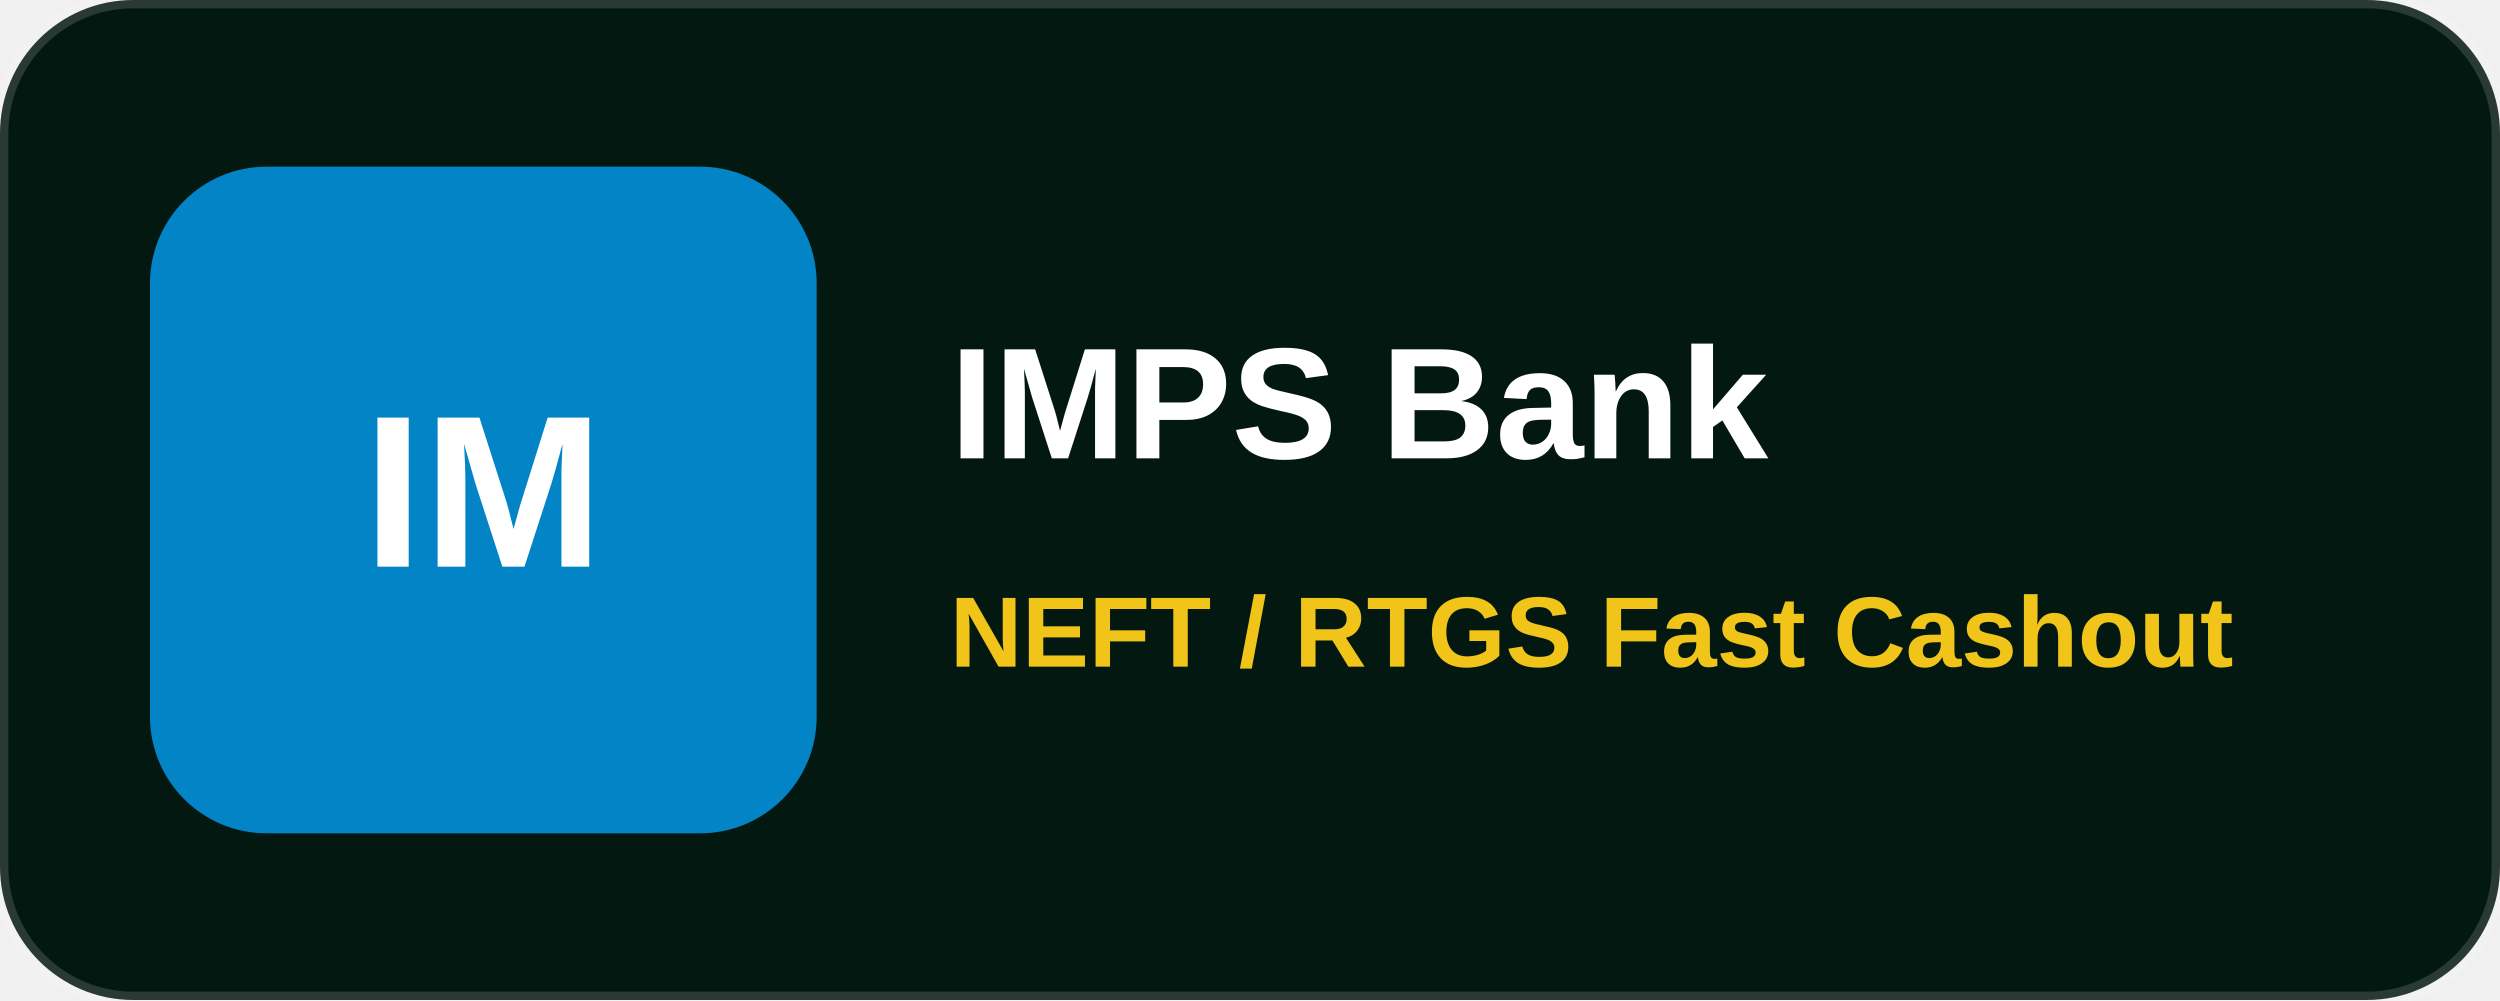
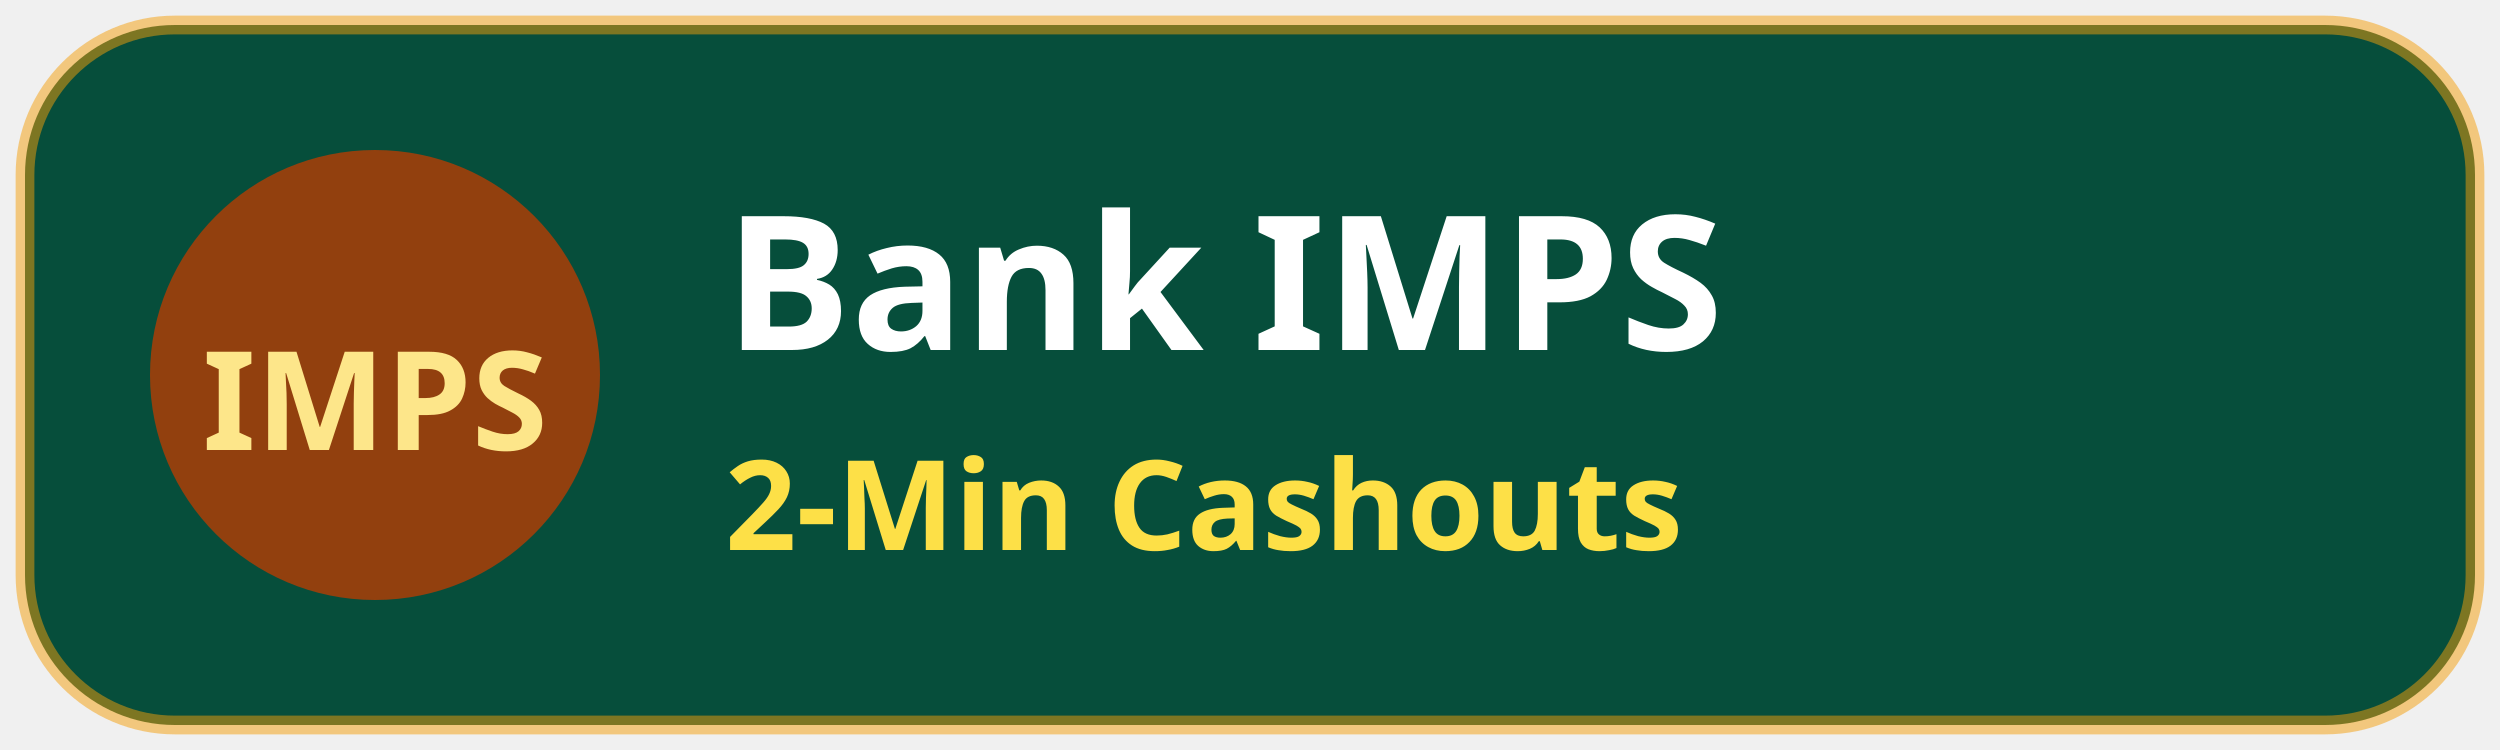
- <svg xmlns="http://www.w3.org/2000/svg" viewBox="0 0 300 120" width="100%" height="100%">
-   <rect width="300" height="120" rx="16" fill="#041812" stroke="#ffffff" stroke-opacity="0.15" stroke-width="2" />
-   <rect x="18" y="20" width="80" height="80" rx="14" fill="#0284c7" />
-   <text x="58" y="68" font-family="'Outfit', Arial, sans-serif" font-weight="900" font-size="26" fill="#ffffff" text-anchor="middle">
-     IM
-   </text>
-   <text x="114" y="55" font-family="'Poppins', Arial, sans-serif" font-weight="800" font-size="19" fill="#ffffff">IMPS Bank</text>
-   <text x="114" y="80" font-family="'Poppins', Arial, sans-serif" font-weight="600" font-size="12" fill="#F0C419">NEFT / RTGS Fast Cashout</text>
+ <svg xmlns="http://www.w3.org/2000/svg" viewBox="0 0 200 60" width="100%" height="100%">
+   <rect x="2" y="2" width="196" height="56" rx="12" fill="#064e3b" stroke="#f59e0b" stroke-opacity="0.5" stroke-width="1.5" />
+   <circle cx="30" cy="30" r="18" fill="#92400e" />
+   <text x="30" y="36" font-family="'Outfit', sans-serif" font-weight="900" font-size="11" fill="#fde68a" text-anchor="middle">IMPS</text>
+   <text x="58" y="28" font-family="'Outfit', sans-serif" font-weight="800" font-size="15" fill="#ffffff">Bank IMPS</text>
+   <text x="58" y="44" font-family="sans-serif" font-weight="600" font-size="10" fill="#fde047">2-Min Cashouts</text>
</svg>
